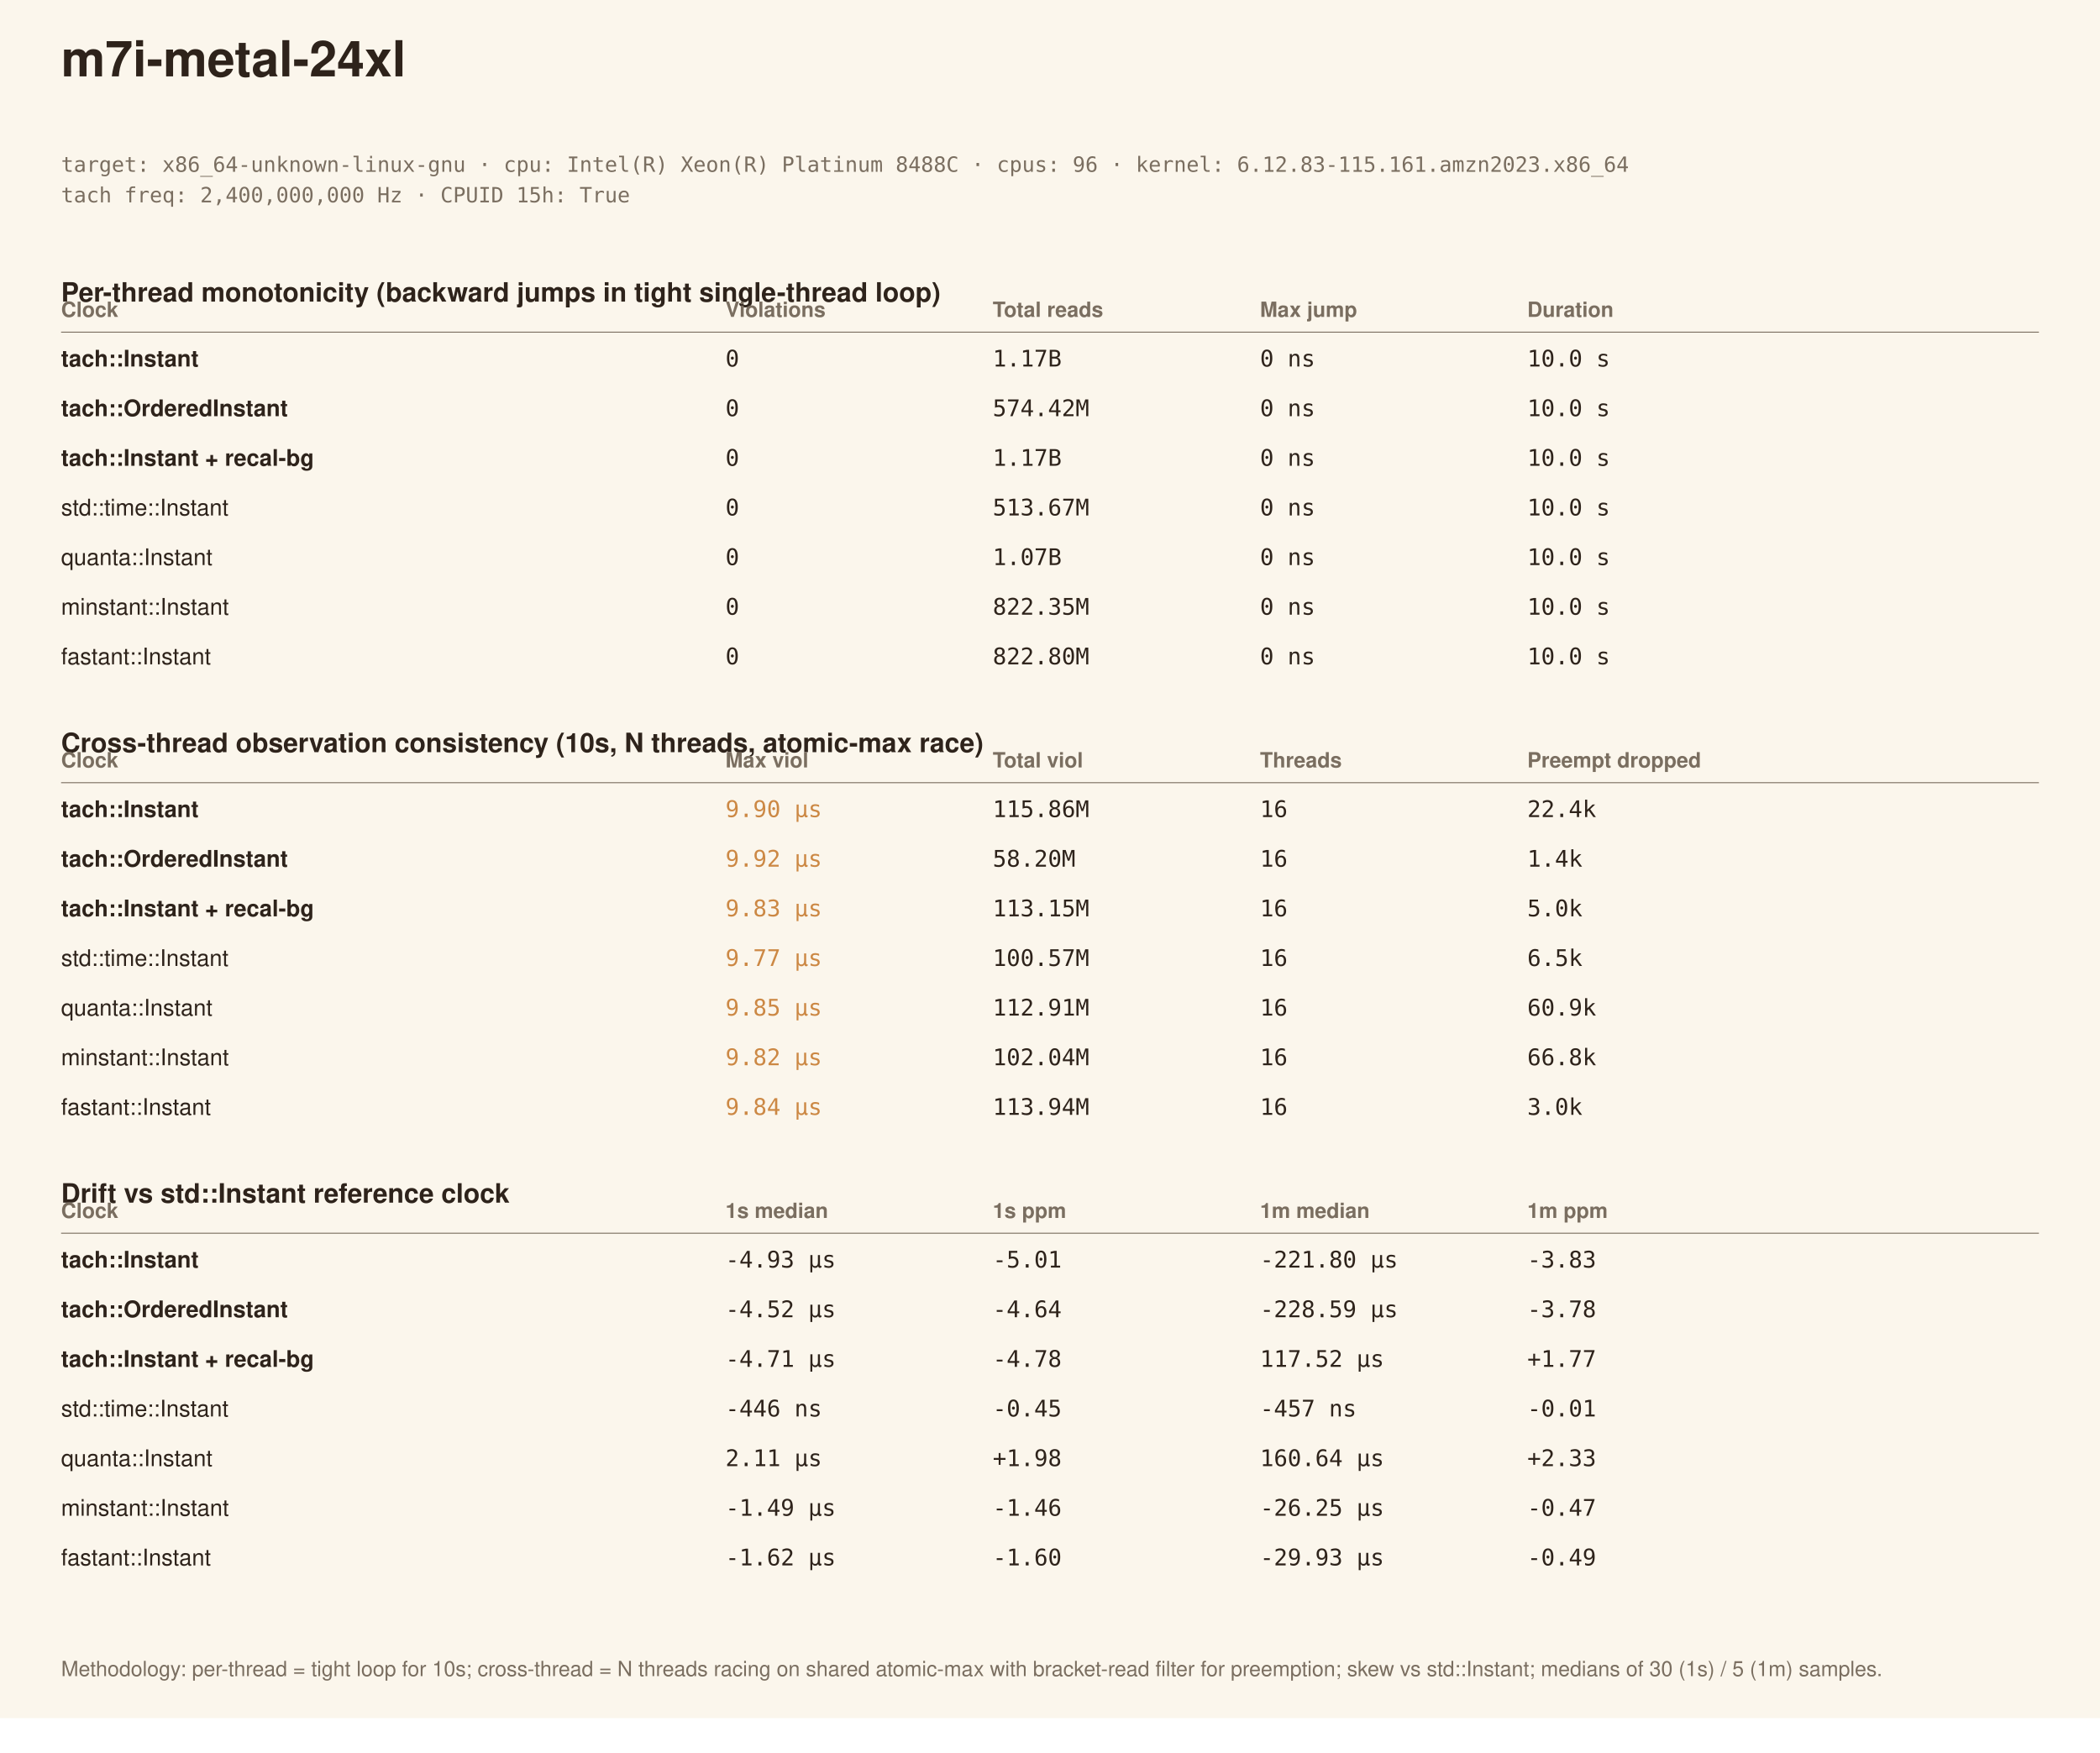
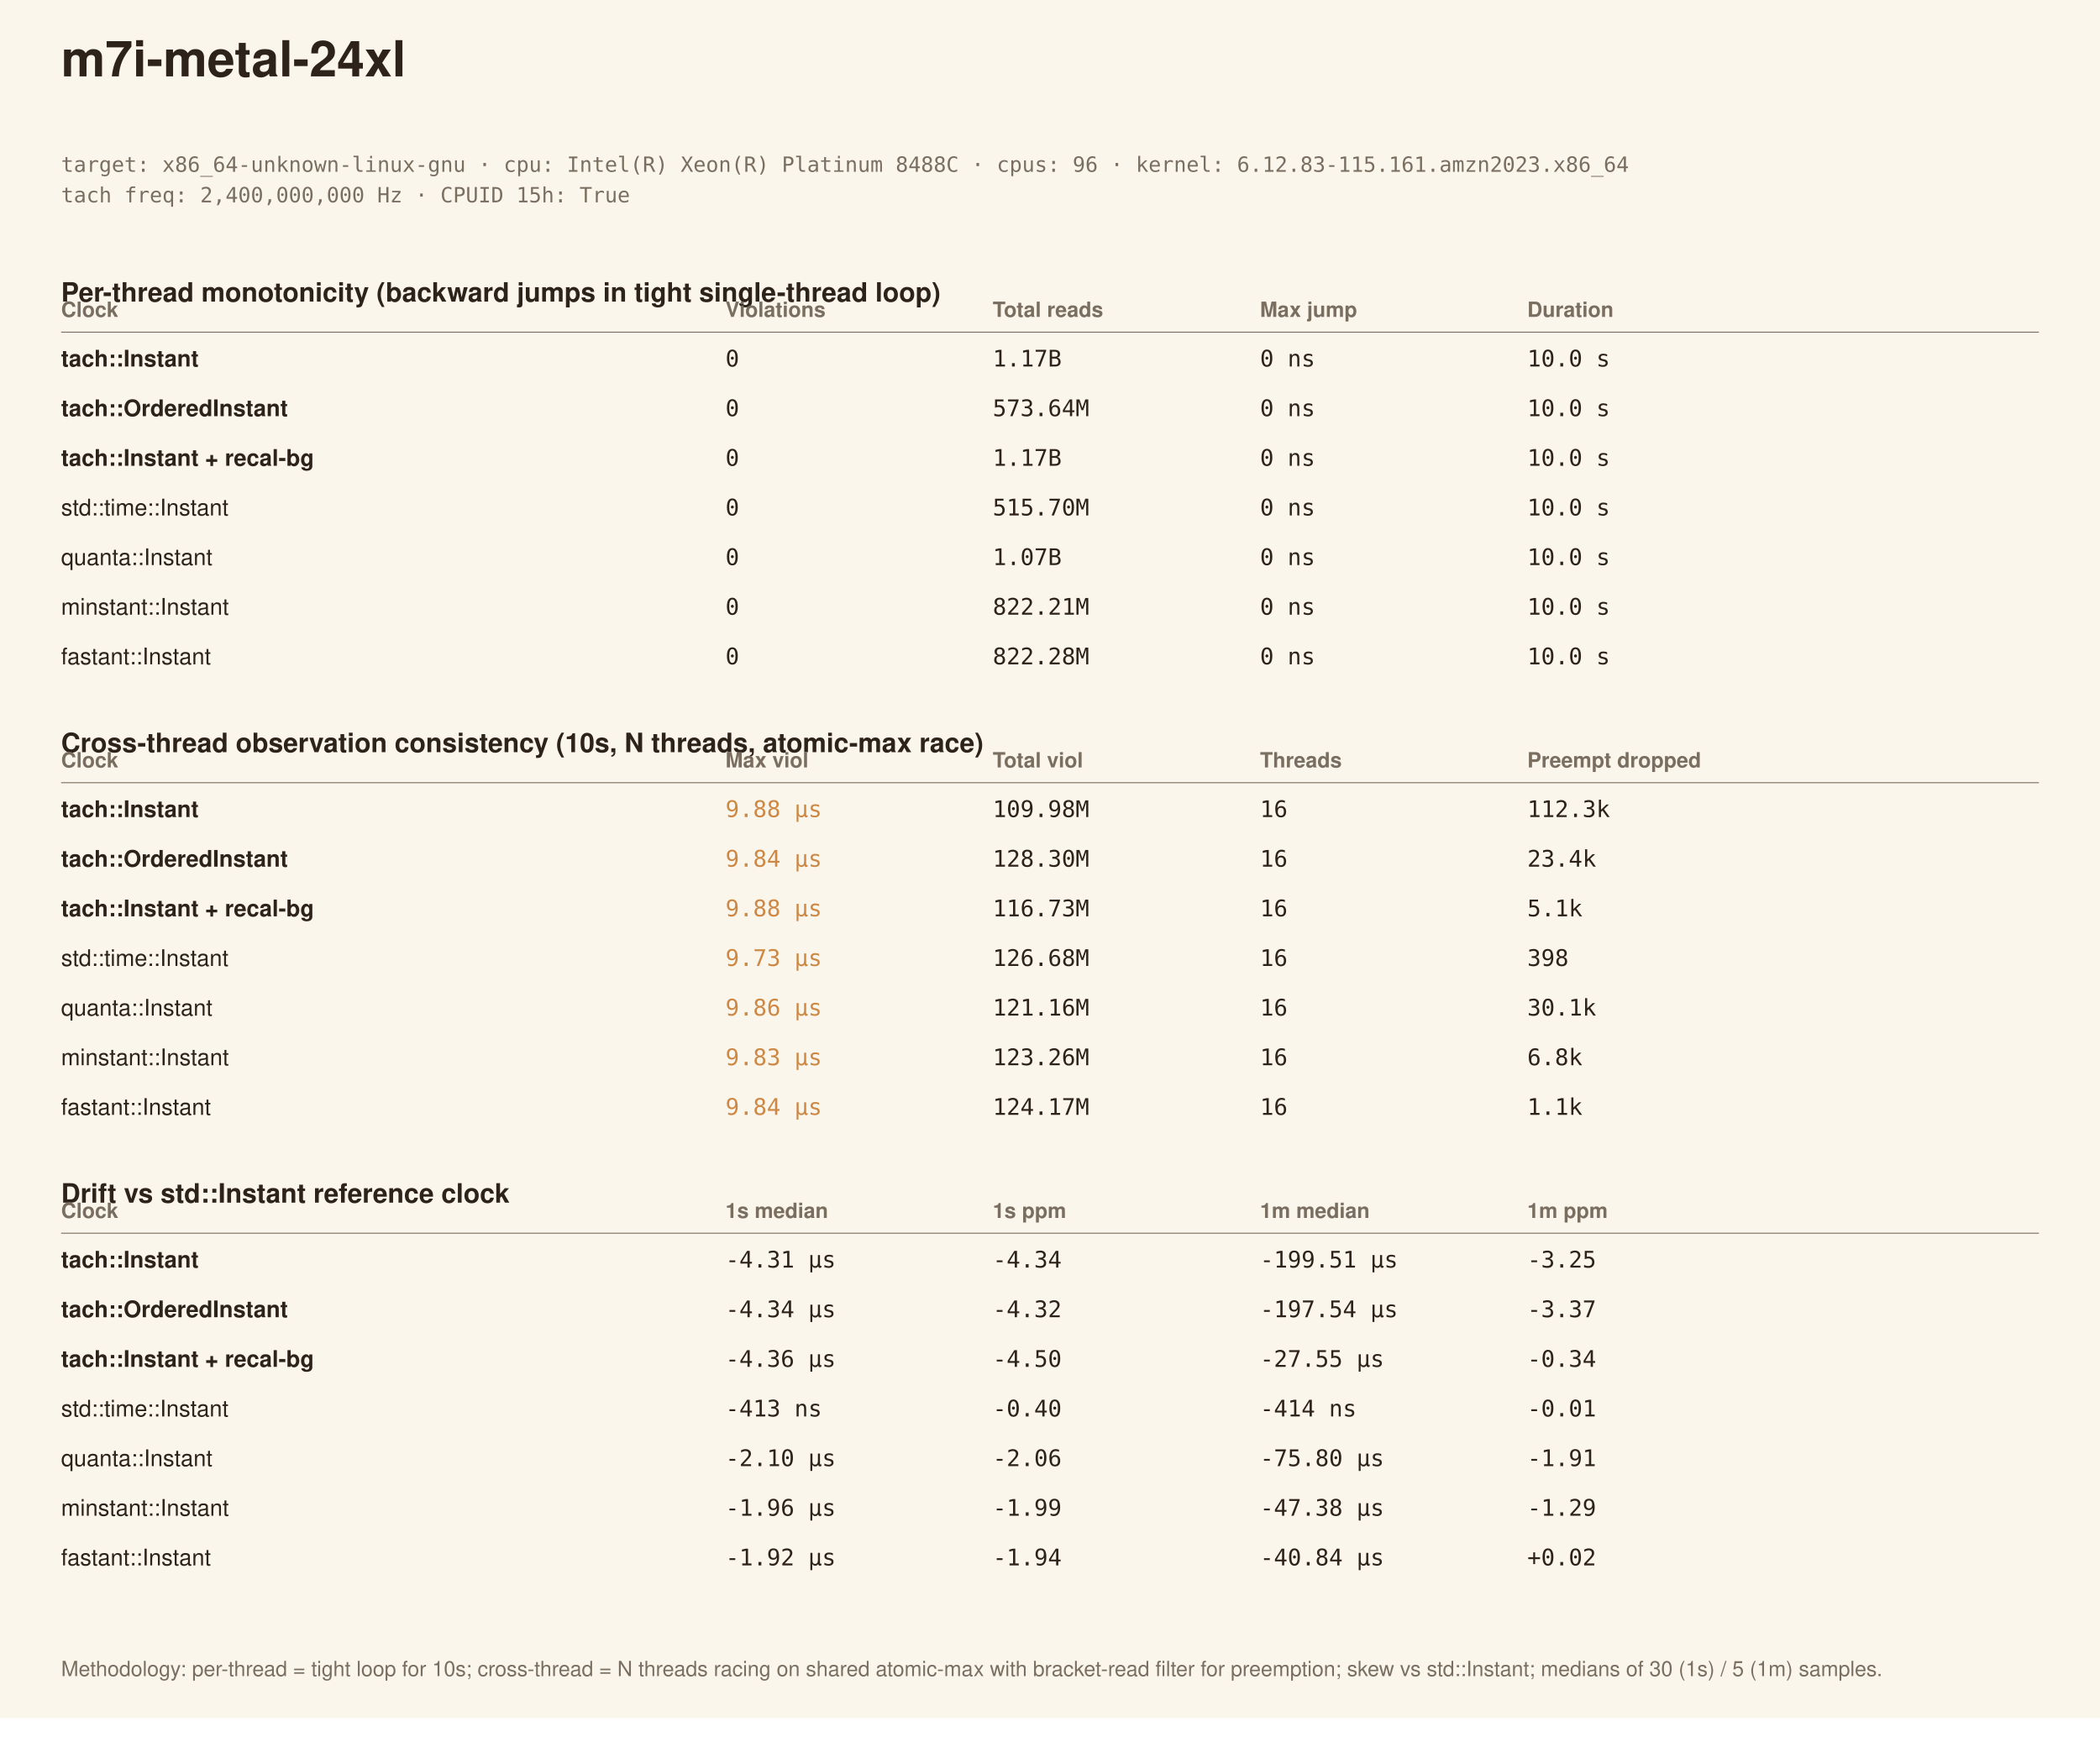
<svg xmlns="http://www.w3.org/2000/svg" viewBox="0 0 1100 918" width="1100" height="918">
  <rect width="1100" height="900" fill="#FBF6EC" />
  <text x="32" y="40" text-anchor="start" font-family="Avenir Next, Helvetica, Arial, sans-serif" font-size="26" font-weight="bold" fill="#2E231B">m7i-metal-24xl</text>
  <text x="32" y="90" text-anchor="start" font-family="monospace" font-size="11" fill="#7A6E60">target: x86_64-unknown-linux-gnu  ·  cpu: Intel(R) Xeon(R) Platinum 8488C  ·  cpus: 96  ·  kernel: 6.12.83-115.161.amzn2023.x86_64</text>
  <text x="32" y="106" text-anchor="start" font-family="monospace" font-size="11" fill="#7A6E60">tach freq: 2,400,000,000 Hz  ·  CPUID 15h: True</text>
  <text x="32" y="158" text-anchor="start" font-family="Avenir Next, Helvetica, Arial, sans-serif" font-size="14" font-weight="bold" fill="#2E231B">Per-thread monotonicity (backward jumps in tight single-thread loop)</text>
  <line x1="32" y1="174" x2="1068" y2="174" stroke="#7A6E60" stroke-width="0.5" />
  <text x="32" y="166" text-anchor="start" font-family="Avenir Next, Helvetica, Arial, sans-serif" font-size="11" font-weight="bold" fill="#7A6E60">Clock</text>
  <text x="380" y="166" text-anchor="start" font-family="Avenir Next, Helvetica, Arial, sans-serif" font-size="11" font-weight="bold" fill="#7A6E60">Violations</text>
  <text x="520" y="166" text-anchor="start" font-family="Avenir Next, Helvetica, Arial, sans-serif" font-size="11" font-weight="bold" fill="#7A6E60">Total reads</text>
  <text x="660" y="166" text-anchor="start" font-family="Avenir Next, Helvetica, Arial, sans-serif" font-size="11" font-weight="bold" fill="#7A6E60">Max jump</text>
  <text x="800" y="166" text-anchor="start" font-family="Avenir Next, Helvetica, Arial, sans-serif" font-size="11" font-weight="bold" fill="#7A6E60">Duration</text>
  <text x="32" y="192" text-anchor="start" font-family="Avenir Next, Helvetica, Arial, sans-serif" font-size="12" font-weight="bold" fill="#2E231B">tach::Instant</text>
  <text x="380" y="192" text-anchor="start" font-family="monospace" font-size="12" fill="#2E231B">0</text>
  <text x="520" y="192" text-anchor="start" font-family="monospace" font-size="12" fill="#2E231B">1.17B</text>
  <text x="660" y="192" text-anchor="start" font-family="monospace" font-size="12" fill="#2E231B">0 ns</text>
  <text x="800" y="192" text-anchor="start" font-family="monospace" font-size="12" fill="#2E231B">10.0 s</text>
  <text x="32" y="218" text-anchor="start" font-family="Avenir Next, Helvetica, Arial, sans-serif" font-size="12" font-weight="bold" fill="#2E231B">tach::OrderedInstant</text>
  <text x="380" y="218" text-anchor="start" font-family="monospace" font-size="12" fill="#2E231B">0</text>
-   <text x="520" y="218" text-anchor="start" font-family="monospace" font-size="12" fill="#2E231B">574.42M</text>
+   <text x="520" y="218" text-anchor="start" font-family="monospace" font-size="12" fill="#2E231B">573.64M</text>
  <text x="660" y="218" text-anchor="start" font-family="monospace" font-size="12" fill="#2E231B">0 ns</text>
  <text x="800" y="218" text-anchor="start" font-family="monospace" font-size="12" fill="#2E231B">10.0 s</text>
  <text x="32" y="244" text-anchor="start" font-family="Avenir Next, Helvetica, Arial, sans-serif" font-size="12" font-weight="bold" fill="#2E231B">tach::Instant + recal-bg</text>
  <text x="380" y="244" text-anchor="start" font-family="monospace" font-size="12" fill="#2E231B">0</text>
  <text x="520" y="244" text-anchor="start" font-family="monospace" font-size="12" fill="#2E231B">1.17B</text>
  <text x="660" y="244" text-anchor="start" font-family="monospace" font-size="12" fill="#2E231B">0 ns</text>
  <text x="800" y="244" text-anchor="start" font-family="monospace" font-size="12" fill="#2E231B">10.0 s</text>
  <text x="32" y="270" text-anchor="start" font-family="Avenir Next, Helvetica, Arial, sans-serif" font-size="12" fill="#2E231B">std::time::Instant</text>
  <text x="380" y="270" text-anchor="start" font-family="monospace" font-size="12" fill="#2E231B">0</text>
-   <text x="520" y="270" text-anchor="start" font-family="monospace" font-size="12" fill="#2E231B">513.67M</text>
+   <text x="520" y="270" text-anchor="start" font-family="monospace" font-size="12" fill="#2E231B">515.70M</text>
  <text x="660" y="270" text-anchor="start" font-family="monospace" font-size="12" fill="#2E231B">0 ns</text>
  <text x="800" y="270" text-anchor="start" font-family="monospace" font-size="12" fill="#2E231B">10.0 s</text>
  <text x="32" y="296" text-anchor="start" font-family="Avenir Next, Helvetica, Arial, sans-serif" font-size="12" fill="#2E231B">quanta::Instant</text>
  <text x="380" y="296" text-anchor="start" font-family="monospace" font-size="12" fill="#2E231B">0</text>
  <text x="520" y="296" text-anchor="start" font-family="monospace" font-size="12" fill="#2E231B">1.07B</text>
  <text x="660" y="296" text-anchor="start" font-family="monospace" font-size="12" fill="#2E231B">0 ns</text>
  <text x="800" y="296" text-anchor="start" font-family="monospace" font-size="12" fill="#2E231B">10.0 s</text>
  <text x="32" y="322" text-anchor="start" font-family="Avenir Next, Helvetica, Arial, sans-serif" font-size="12" fill="#2E231B">minstant::Instant</text>
  <text x="380" y="322" text-anchor="start" font-family="monospace" font-size="12" fill="#2E231B">0</text>
-   <text x="520" y="322" text-anchor="start" font-family="monospace" font-size="12" fill="#2E231B">822.35M</text>
+   <text x="520" y="322" text-anchor="start" font-family="monospace" font-size="12" fill="#2E231B">822.21M</text>
  <text x="660" y="322" text-anchor="start" font-family="monospace" font-size="12" fill="#2E231B">0 ns</text>
  <text x="800" y="322" text-anchor="start" font-family="monospace" font-size="12" fill="#2E231B">10.0 s</text>
  <text x="32" y="348" text-anchor="start" font-family="Avenir Next, Helvetica, Arial, sans-serif" font-size="12" fill="#2E231B">fastant::Instant</text>
  <text x="380" y="348" text-anchor="start" font-family="monospace" font-size="12" fill="#2E231B">0</text>
-   <text x="520" y="348" text-anchor="start" font-family="monospace" font-size="12" fill="#2E231B">822.80M</text>
+   <text x="520" y="348" text-anchor="start" font-family="monospace" font-size="12" fill="#2E231B">822.28M</text>
  <text x="660" y="348" text-anchor="start" font-family="monospace" font-size="12" fill="#2E231B">0 ns</text>
  <text x="800" y="348" text-anchor="start" font-family="monospace" font-size="12" fill="#2E231B">10.0 s</text>
  <text x="32" y="394" text-anchor="start" font-family="Avenir Next, Helvetica, Arial, sans-serif" font-size="14" font-weight="bold" fill="#2E231B">Cross-thread observation consistency (10s, N threads, atomic-max race)</text>
  <line x1="32" y1="410" x2="1068" y2="410" stroke="#7A6E60" stroke-width="0.5" />
  <text x="32" y="402" text-anchor="start" font-family="Avenir Next, Helvetica, Arial, sans-serif" font-size="11" font-weight="bold" fill="#7A6E60">Clock</text>
  <text x="380" y="402" text-anchor="start" font-family="Avenir Next, Helvetica, Arial, sans-serif" font-size="11" font-weight="bold" fill="#7A6E60">Max viol</text>
  <text x="520" y="402" text-anchor="start" font-family="Avenir Next, Helvetica, Arial, sans-serif" font-size="11" font-weight="bold" fill="#7A6E60">Total viol</text>
  <text x="660" y="402" text-anchor="start" font-family="Avenir Next, Helvetica, Arial, sans-serif" font-size="11" font-weight="bold" fill="#7A6E60">Threads</text>
  <text x="800" y="402" text-anchor="start" font-family="Avenir Next, Helvetica, Arial, sans-serif" font-size="11" font-weight="bold" fill="#7A6E60">Preempt dropped</text>
  <text x="32" y="428" text-anchor="start" font-family="Avenir Next, Helvetica, Arial, sans-serif" font-size="12" font-weight="bold" fill="#2E231B">tach::Instant</text>
-   <text x="380" y="428" text-anchor="start" font-family="monospace" font-size="12" fill="#cc8844">9.90 µs</text>
-   <text x="520" y="428" text-anchor="start" font-family="monospace" font-size="12" fill="#2E231B">115.86M</text>
+   <text x="380" y="428" text-anchor="start" font-family="monospace" font-size="12" fill="#cc8844">9.88 µs</text>
+   <text x="520" y="428" text-anchor="start" font-family="monospace" font-size="12" fill="#2E231B">109.98M</text>
  <text x="660" y="428" text-anchor="start" font-family="monospace" font-size="12" fill="#2E231B">16</text>
-   <text x="800" y="428" text-anchor="start" font-family="monospace" font-size="12" fill="#2E231B">22.4k</text>
+   <text x="800" y="428" text-anchor="start" font-family="monospace" font-size="12" fill="#2E231B">112.3k</text>
  <text x="32" y="454" text-anchor="start" font-family="Avenir Next, Helvetica, Arial, sans-serif" font-size="12" font-weight="bold" fill="#2E231B">tach::OrderedInstant</text>
-   <text x="380" y="454" text-anchor="start" font-family="monospace" font-size="12" fill="#cc8844">9.92 µs</text>
-   <text x="520" y="454" text-anchor="start" font-family="monospace" font-size="12" fill="#2E231B">58.20M</text>
+   <text x="380" y="454" text-anchor="start" font-family="monospace" font-size="12" fill="#cc8844">9.84 µs</text>
+   <text x="520" y="454" text-anchor="start" font-family="monospace" font-size="12" fill="#2E231B">128.30M</text>
  <text x="660" y="454" text-anchor="start" font-family="monospace" font-size="12" fill="#2E231B">16</text>
-   <text x="800" y="454" text-anchor="start" font-family="monospace" font-size="12" fill="#2E231B">1.4k</text>
+   <text x="800" y="454" text-anchor="start" font-family="monospace" font-size="12" fill="#2E231B">23.4k</text>
  <text x="32" y="480" text-anchor="start" font-family="Avenir Next, Helvetica, Arial, sans-serif" font-size="12" font-weight="bold" fill="#2E231B">tach::Instant + recal-bg</text>
-   <text x="380" y="480" text-anchor="start" font-family="monospace" font-size="12" fill="#cc8844">9.83 µs</text>
-   <text x="520" y="480" text-anchor="start" font-family="monospace" font-size="12" fill="#2E231B">113.15M</text>
+   <text x="380" y="480" text-anchor="start" font-family="monospace" font-size="12" fill="#cc8844">9.88 µs</text>
+   <text x="520" y="480" text-anchor="start" font-family="monospace" font-size="12" fill="#2E231B">116.73M</text>
  <text x="660" y="480" text-anchor="start" font-family="monospace" font-size="12" fill="#2E231B">16</text>
-   <text x="800" y="480" text-anchor="start" font-family="monospace" font-size="12" fill="#2E231B">5.0k</text>
+   <text x="800" y="480" text-anchor="start" font-family="monospace" font-size="12" fill="#2E231B">5.1k</text>
  <text x="32" y="506" text-anchor="start" font-family="Avenir Next, Helvetica, Arial, sans-serif" font-size="12" fill="#2E231B">std::time::Instant</text>
-   <text x="380" y="506" text-anchor="start" font-family="monospace" font-size="12" fill="#cc8844">9.77 µs</text>
-   <text x="520" y="506" text-anchor="start" font-family="monospace" font-size="12" fill="#2E231B">100.57M</text>
+   <text x="380" y="506" text-anchor="start" font-family="monospace" font-size="12" fill="#cc8844">9.73 µs</text>
+   <text x="520" y="506" text-anchor="start" font-family="monospace" font-size="12" fill="#2E231B">126.68M</text>
  <text x="660" y="506" text-anchor="start" font-family="monospace" font-size="12" fill="#2E231B">16</text>
-   <text x="800" y="506" text-anchor="start" font-family="monospace" font-size="12" fill="#2E231B">6.5k</text>
+   <text x="800" y="506" text-anchor="start" font-family="monospace" font-size="12" fill="#2E231B">398</text>
  <text x="32" y="532" text-anchor="start" font-family="Avenir Next, Helvetica, Arial, sans-serif" font-size="12" fill="#2E231B">quanta::Instant</text>
-   <text x="380" y="532" text-anchor="start" font-family="monospace" font-size="12" fill="#cc8844">9.85 µs</text>
-   <text x="520" y="532" text-anchor="start" font-family="monospace" font-size="12" fill="#2E231B">112.91M</text>
+   <text x="380" y="532" text-anchor="start" font-family="monospace" font-size="12" fill="#cc8844">9.86 µs</text>
+   <text x="520" y="532" text-anchor="start" font-family="monospace" font-size="12" fill="#2E231B">121.16M</text>
  <text x="660" y="532" text-anchor="start" font-family="monospace" font-size="12" fill="#2E231B">16</text>
-   <text x="800" y="532" text-anchor="start" font-family="monospace" font-size="12" fill="#2E231B">60.9k</text>
+   <text x="800" y="532" text-anchor="start" font-family="monospace" font-size="12" fill="#2E231B">30.1k</text>
  <text x="32" y="558" text-anchor="start" font-family="Avenir Next, Helvetica, Arial, sans-serif" font-size="12" fill="#2E231B">minstant::Instant</text>
-   <text x="380" y="558" text-anchor="start" font-family="monospace" font-size="12" fill="#cc8844">9.82 µs</text>
-   <text x="520" y="558" text-anchor="start" font-family="monospace" font-size="12" fill="#2E231B">102.04M</text>
+   <text x="380" y="558" text-anchor="start" font-family="monospace" font-size="12" fill="#cc8844">9.83 µs</text>
+   <text x="520" y="558" text-anchor="start" font-family="monospace" font-size="12" fill="#2E231B">123.26M</text>
  <text x="660" y="558" text-anchor="start" font-family="monospace" font-size="12" fill="#2E231B">16</text>
-   <text x="800" y="558" text-anchor="start" font-family="monospace" font-size="12" fill="#2E231B">66.8k</text>
+   <text x="800" y="558" text-anchor="start" font-family="monospace" font-size="12" fill="#2E231B">6.8k</text>
  <text x="32" y="584" text-anchor="start" font-family="Avenir Next, Helvetica, Arial, sans-serif" font-size="12" fill="#2E231B">fastant::Instant</text>
  <text x="380" y="584" text-anchor="start" font-family="monospace" font-size="12" fill="#cc8844">9.84 µs</text>
-   <text x="520" y="584" text-anchor="start" font-family="monospace" font-size="12" fill="#2E231B">113.94M</text>
+   <text x="520" y="584" text-anchor="start" font-family="monospace" font-size="12" fill="#2E231B">124.17M</text>
  <text x="660" y="584" text-anchor="start" font-family="monospace" font-size="12" fill="#2E231B">16</text>
-   <text x="800" y="584" text-anchor="start" font-family="monospace" font-size="12" fill="#2E231B">3.0k</text>
+   <text x="800" y="584" text-anchor="start" font-family="monospace" font-size="12" fill="#2E231B">1.1k</text>
  <text x="32" y="630" text-anchor="start" font-family="Avenir Next, Helvetica, Arial, sans-serif" font-size="14" font-weight="bold" fill="#2E231B">Drift vs std::Instant reference clock</text>
  <line x1="32" y1="646" x2="1068" y2="646" stroke="#7A6E60" stroke-width="0.5" />
  <text x="32" y="638" text-anchor="start" font-family="Avenir Next, Helvetica, Arial, sans-serif" font-size="11" font-weight="bold" fill="#7A6E60">Clock</text>
  <text x="380" y="638" text-anchor="start" font-family="Avenir Next, Helvetica, Arial, sans-serif" font-size="11" font-weight="bold" fill="#7A6E60">1s median</text>
  <text x="520" y="638" text-anchor="start" font-family="Avenir Next, Helvetica, Arial, sans-serif" font-size="11" font-weight="bold" fill="#7A6E60">1s ppm</text>
  <text x="660" y="638" text-anchor="start" font-family="Avenir Next, Helvetica, Arial, sans-serif" font-size="11" font-weight="bold" fill="#7A6E60">1m median</text>
  <text x="800" y="638" text-anchor="start" font-family="Avenir Next, Helvetica, Arial, sans-serif" font-size="11" font-weight="bold" fill="#7A6E60">1m ppm</text>
  <text x="32" y="664" text-anchor="start" font-family="Avenir Next, Helvetica, Arial, sans-serif" font-size="12" font-weight="bold" fill="#2E231B">tach::Instant</text>
-   <text x="380" y="664" text-anchor="start" font-family="monospace" font-size="12" fill="#2E231B">-4.93 µs</text>
-   <text x="520" y="664" text-anchor="start" font-family="monospace" font-size="12" fill="#2E231B">-5.01</text>
-   <text x="660" y="664" text-anchor="start" font-family="monospace" font-size="12" fill="#2E231B">-221.80 µs</text>
-   <text x="800" y="664" text-anchor="start" font-family="monospace" font-size="12" fill="#2E231B">-3.83</text>
+   <text x="380" y="664" text-anchor="start" font-family="monospace" font-size="12" fill="#2E231B">-4.31 µs</text>
+   <text x="520" y="664" text-anchor="start" font-family="monospace" font-size="12" fill="#2E231B">-4.34</text>
+   <text x="660" y="664" text-anchor="start" font-family="monospace" font-size="12" fill="#2E231B">-199.51 µs</text>
+   <text x="800" y="664" text-anchor="start" font-family="monospace" font-size="12" fill="#2E231B">-3.25</text>
  <text x="32" y="690" text-anchor="start" font-family="Avenir Next, Helvetica, Arial, sans-serif" font-size="12" font-weight="bold" fill="#2E231B">tach::OrderedInstant</text>
-   <text x="380" y="690" text-anchor="start" font-family="monospace" font-size="12" fill="#2E231B">-4.52 µs</text>
-   <text x="520" y="690" text-anchor="start" font-family="monospace" font-size="12" fill="#2E231B">-4.64</text>
-   <text x="660" y="690" text-anchor="start" font-family="monospace" font-size="12" fill="#2E231B">-228.59 µs</text>
-   <text x="800" y="690" text-anchor="start" font-family="monospace" font-size="12" fill="#2E231B">-3.78</text>
+   <text x="380" y="690" text-anchor="start" font-family="monospace" font-size="12" fill="#2E231B">-4.34 µs</text>
+   <text x="520" y="690" text-anchor="start" font-family="monospace" font-size="12" fill="#2E231B">-4.32</text>
+   <text x="660" y="690" text-anchor="start" font-family="monospace" font-size="12" fill="#2E231B">-197.54 µs</text>
+   <text x="800" y="690" text-anchor="start" font-family="monospace" font-size="12" fill="#2E231B">-3.37</text>
  <text x="32" y="716" text-anchor="start" font-family="Avenir Next, Helvetica, Arial, sans-serif" font-size="12" font-weight="bold" fill="#2E231B">tach::Instant + recal-bg</text>
-   <text x="380" y="716" text-anchor="start" font-family="monospace" font-size="12" fill="#2E231B">-4.71 µs</text>
-   <text x="520" y="716" text-anchor="start" font-family="monospace" font-size="12" fill="#2E231B">-4.78</text>
-   <text x="660" y="716" text-anchor="start" font-family="monospace" font-size="12" fill="#2E231B">117.52 µs</text>
-   <text x="800" y="716" text-anchor="start" font-family="monospace" font-size="12" fill="#2E231B">+1.77</text>
+   <text x="380" y="716" text-anchor="start" font-family="monospace" font-size="12" fill="#2E231B">-4.36 µs</text>
+   <text x="520" y="716" text-anchor="start" font-family="monospace" font-size="12" fill="#2E231B">-4.50</text>
+   <text x="660" y="716" text-anchor="start" font-family="monospace" font-size="12" fill="#2E231B">-27.55 µs</text>
+   <text x="800" y="716" text-anchor="start" font-family="monospace" font-size="12" fill="#2E231B">-0.34</text>
  <text x="32" y="742" text-anchor="start" font-family="Avenir Next, Helvetica, Arial, sans-serif" font-size="12" fill="#2E231B">std::time::Instant</text>
-   <text x="380" y="742" text-anchor="start" font-family="monospace" font-size="12" fill="#2E231B">-446 ns</text>
-   <text x="520" y="742" text-anchor="start" font-family="monospace" font-size="12" fill="#2E231B">-0.45</text>
-   <text x="660" y="742" text-anchor="start" font-family="monospace" font-size="12" fill="#2E231B">-457 ns</text>
+   <text x="380" y="742" text-anchor="start" font-family="monospace" font-size="12" fill="#2E231B">-413 ns</text>
+   <text x="520" y="742" text-anchor="start" font-family="monospace" font-size="12" fill="#2E231B">-0.40</text>
+   <text x="660" y="742" text-anchor="start" font-family="monospace" font-size="12" fill="#2E231B">-414 ns</text>
  <text x="800" y="742" text-anchor="start" font-family="monospace" font-size="12" fill="#2E231B">-0.01</text>
  <text x="32" y="768" text-anchor="start" font-family="Avenir Next, Helvetica, Arial, sans-serif" font-size="12" fill="#2E231B">quanta::Instant</text>
-   <text x="380" y="768" text-anchor="start" font-family="monospace" font-size="12" fill="#2E231B">2.11 µs</text>
-   <text x="520" y="768" text-anchor="start" font-family="monospace" font-size="12" fill="#2E231B">+1.98</text>
-   <text x="660" y="768" text-anchor="start" font-family="monospace" font-size="12" fill="#2E231B">160.64 µs</text>
-   <text x="800" y="768" text-anchor="start" font-family="monospace" font-size="12" fill="#2E231B">+2.33</text>
+   <text x="380" y="768" text-anchor="start" font-family="monospace" font-size="12" fill="#2E231B">-2.10 µs</text>
+   <text x="520" y="768" text-anchor="start" font-family="monospace" font-size="12" fill="#2E231B">-2.06</text>
+   <text x="660" y="768" text-anchor="start" font-family="monospace" font-size="12" fill="#2E231B">-75.80 µs</text>
+   <text x="800" y="768" text-anchor="start" font-family="monospace" font-size="12" fill="#2E231B">-1.91</text>
  <text x="32" y="794" text-anchor="start" font-family="Avenir Next, Helvetica, Arial, sans-serif" font-size="12" fill="#2E231B">minstant::Instant</text>
-   <text x="380" y="794" text-anchor="start" font-family="monospace" font-size="12" fill="#2E231B">-1.49 µs</text>
-   <text x="520" y="794" text-anchor="start" font-family="monospace" font-size="12" fill="#2E231B">-1.46</text>
-   <text x="660" y="794" text-anchor="start" font-family="monospace" font-size="12" fill="#2E231B">-26.25 µs</text>
-   <text x="800" y="794" text-anchor="start" font-family="monospace" font-size="12" fill="#2E231B">-0.47</text>
+   <text x="380" y="794" text-anchor="start" font-family="monospace" font-size="12" fill="#2E231B">-1.96 µs</text>
+   <text x="520" y="794" text-anchor="start" font-family="monospace" font-size="12" fill="#2E231B">-1.99</text>
+   <text x="660" y="794" text-anchor="start" font-family="monospace" font-size="12" fill="#2E231B">-47.38 µs</text>
+   <text x="800" y="794" text-anchor="start" font-family="monospace" font-size="12" fill="#2E231B">-1.29</text>
  <text x="32" y="820" text-anchor="start" font-family="Avenir Next, Helvetica, Arial, sans-serif" font-size="12" fill="#2E231B">fastant::Instant</text>
-   <text x="380" y="820" text-anchor="start" font-family="monospace" font-size="12" fill="#2E231B">-1.62 µs</text>
-   <text x="520" y="820" text-anchor="start" font-family="monospace" font-size="12" fill="#2E231B">-1.60</text>
-   <text x="660" y="820" text-anchor="start" font-family="monospace" font-size="12" fill="#2E231B">-29.93 µs</text>
-   <text x="800" y="820" text-anchor="start" font-family="monospace" font-size="12" fill="#2E231B">-0.49</text>
+   <text x="380" y="820" text-anchor="start" font-family="monospace" font-size="12" fill="#2E231B">-1.92 µs</text>
+   <text x="520" y="820" text-anchor="start" font-family="monospace" font-size="12" fill="#2E231B">-1.94</text>
+   <text x="660" y="820" text-anchor="start" font-family="monospace" font-size="12" fill="#2E231B">-40.84 µs</text>
+   <text x="800" y="820" text-anchor="start" font-family="monospace" font-size="12" fill="#2E231B">+0.02</text>
  <text x="32" y="878" text-anchor="start" font-family="Avenir Next, Helvetica, Arial, sans-serif" font-size="11" fill="#7A6E60">Methodology: per-thread = tight loop for 10s; cross-thread = N threads racing on shared atomic-max with bracket-read filter for preemption; skew vs std::Instant; medians of 30 (1s) / 5 (1m) samples.</text>
</svg>
